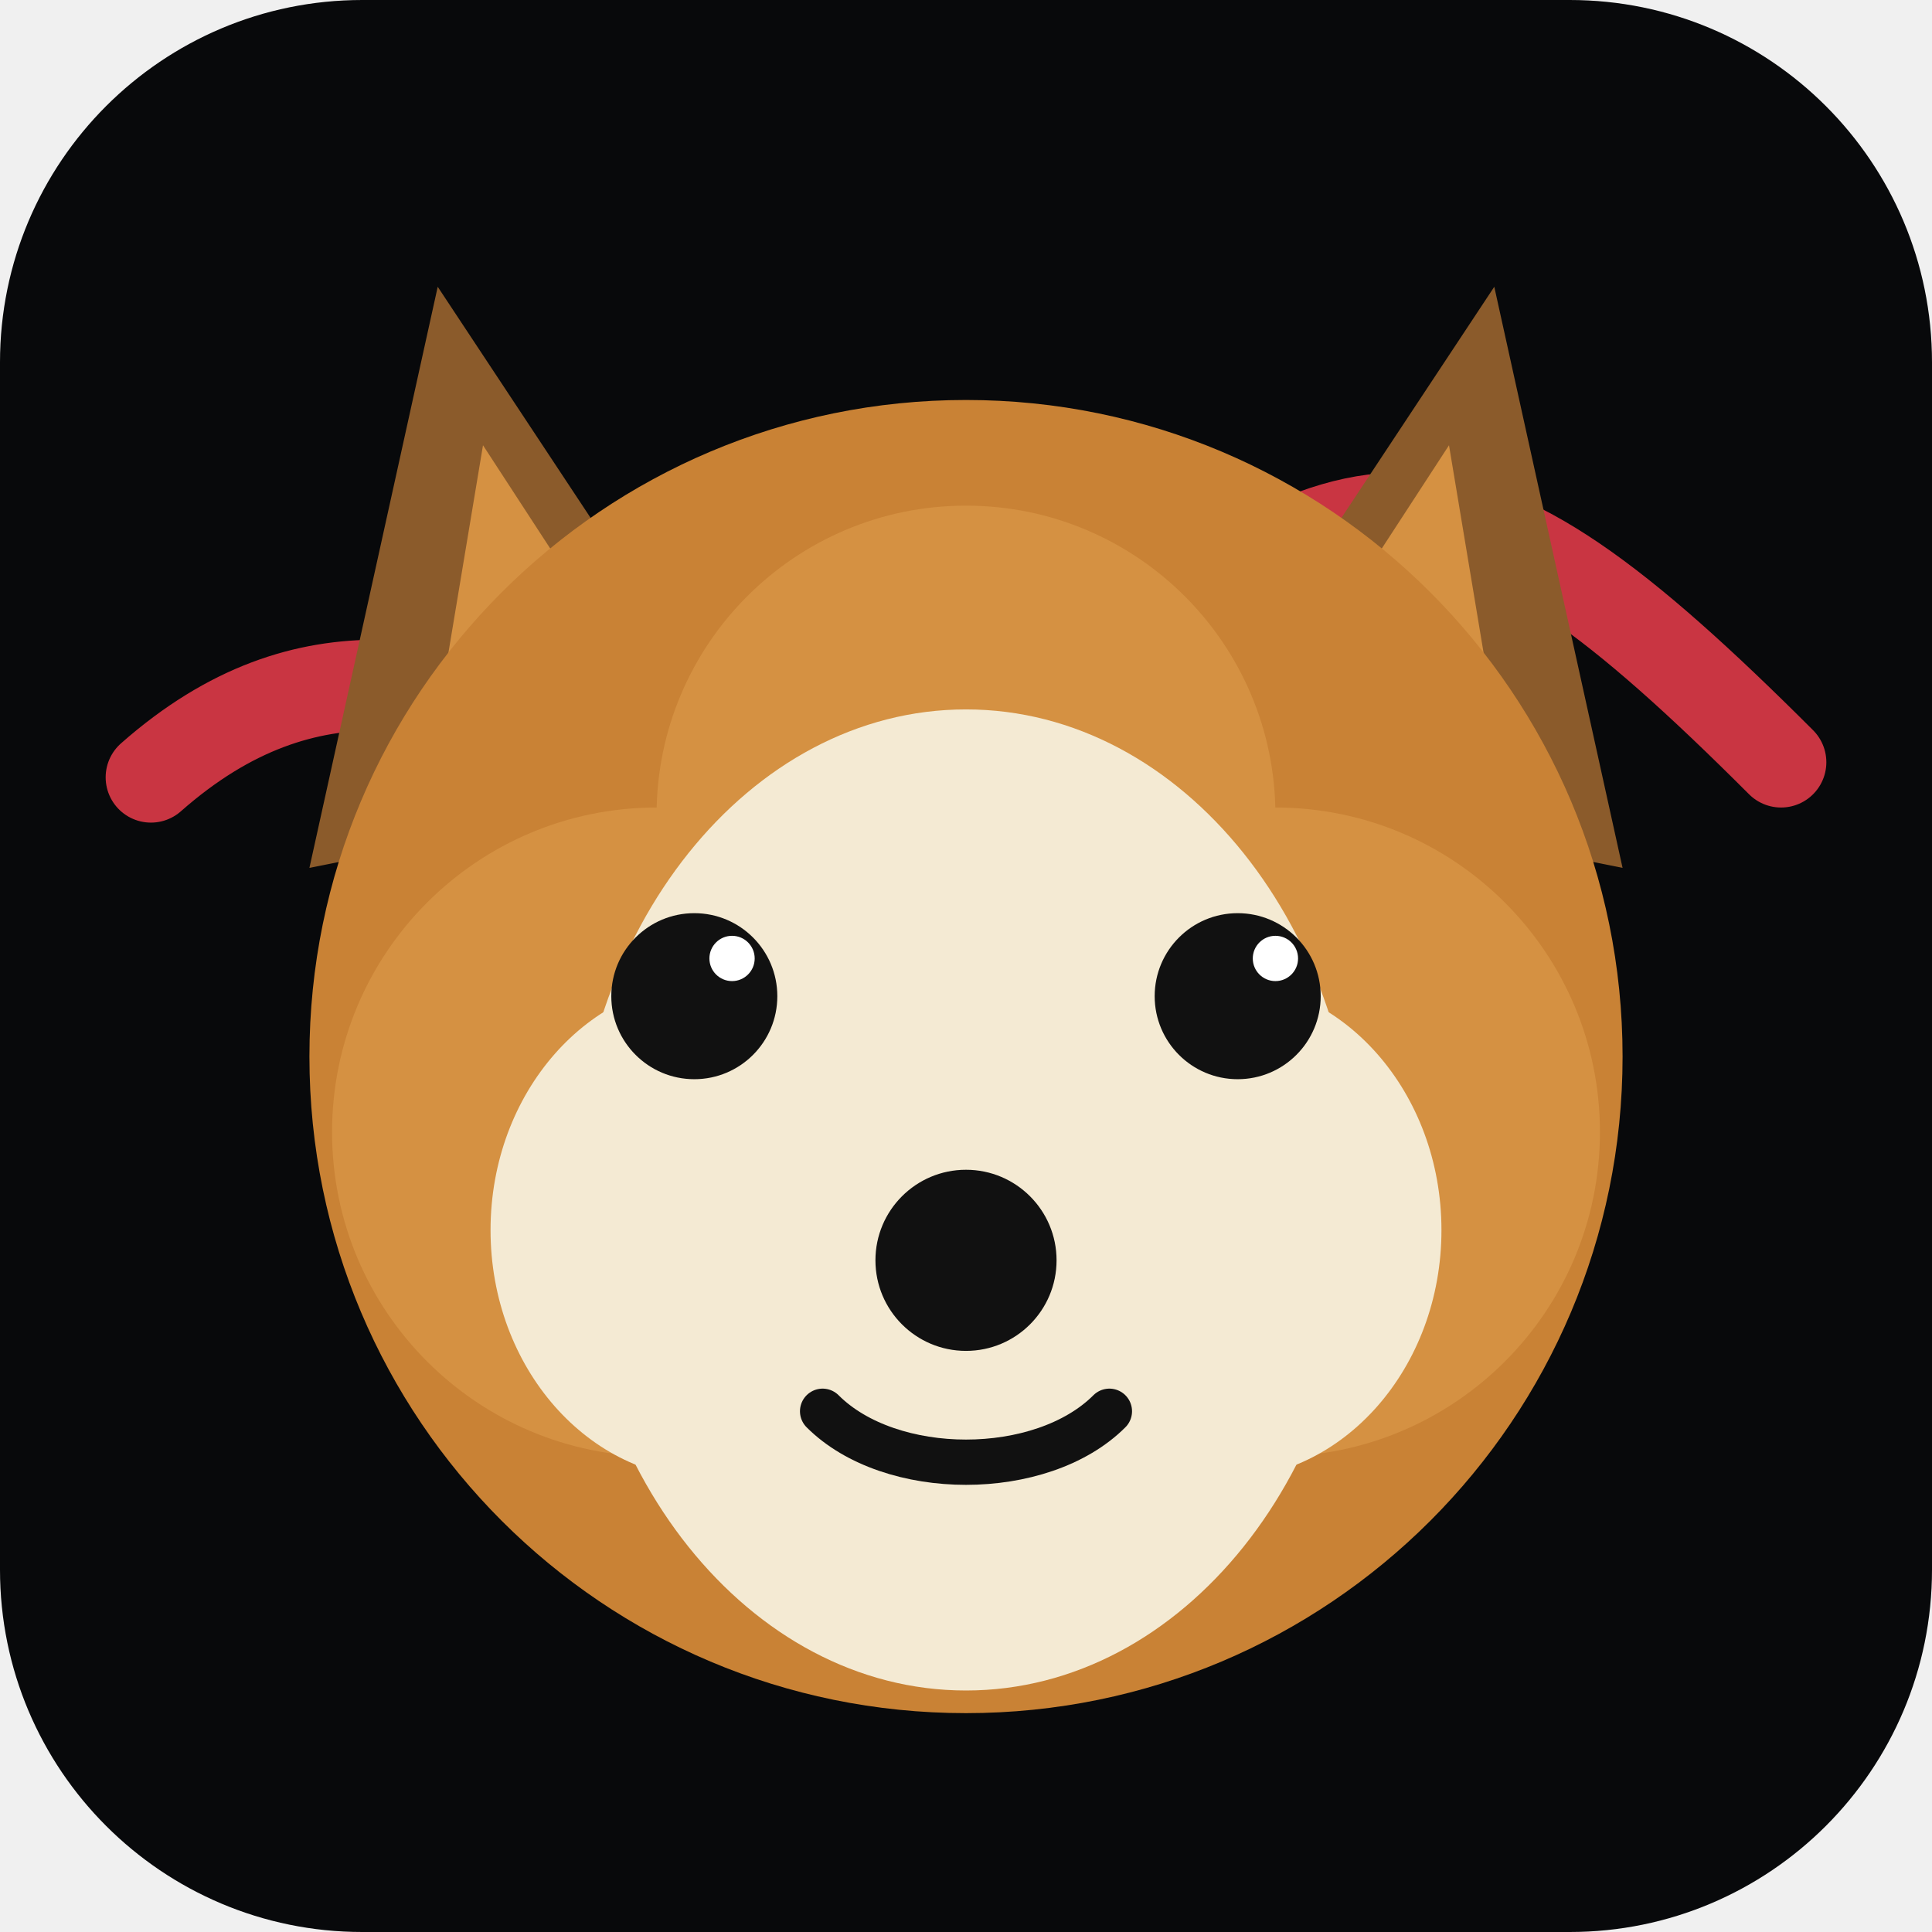
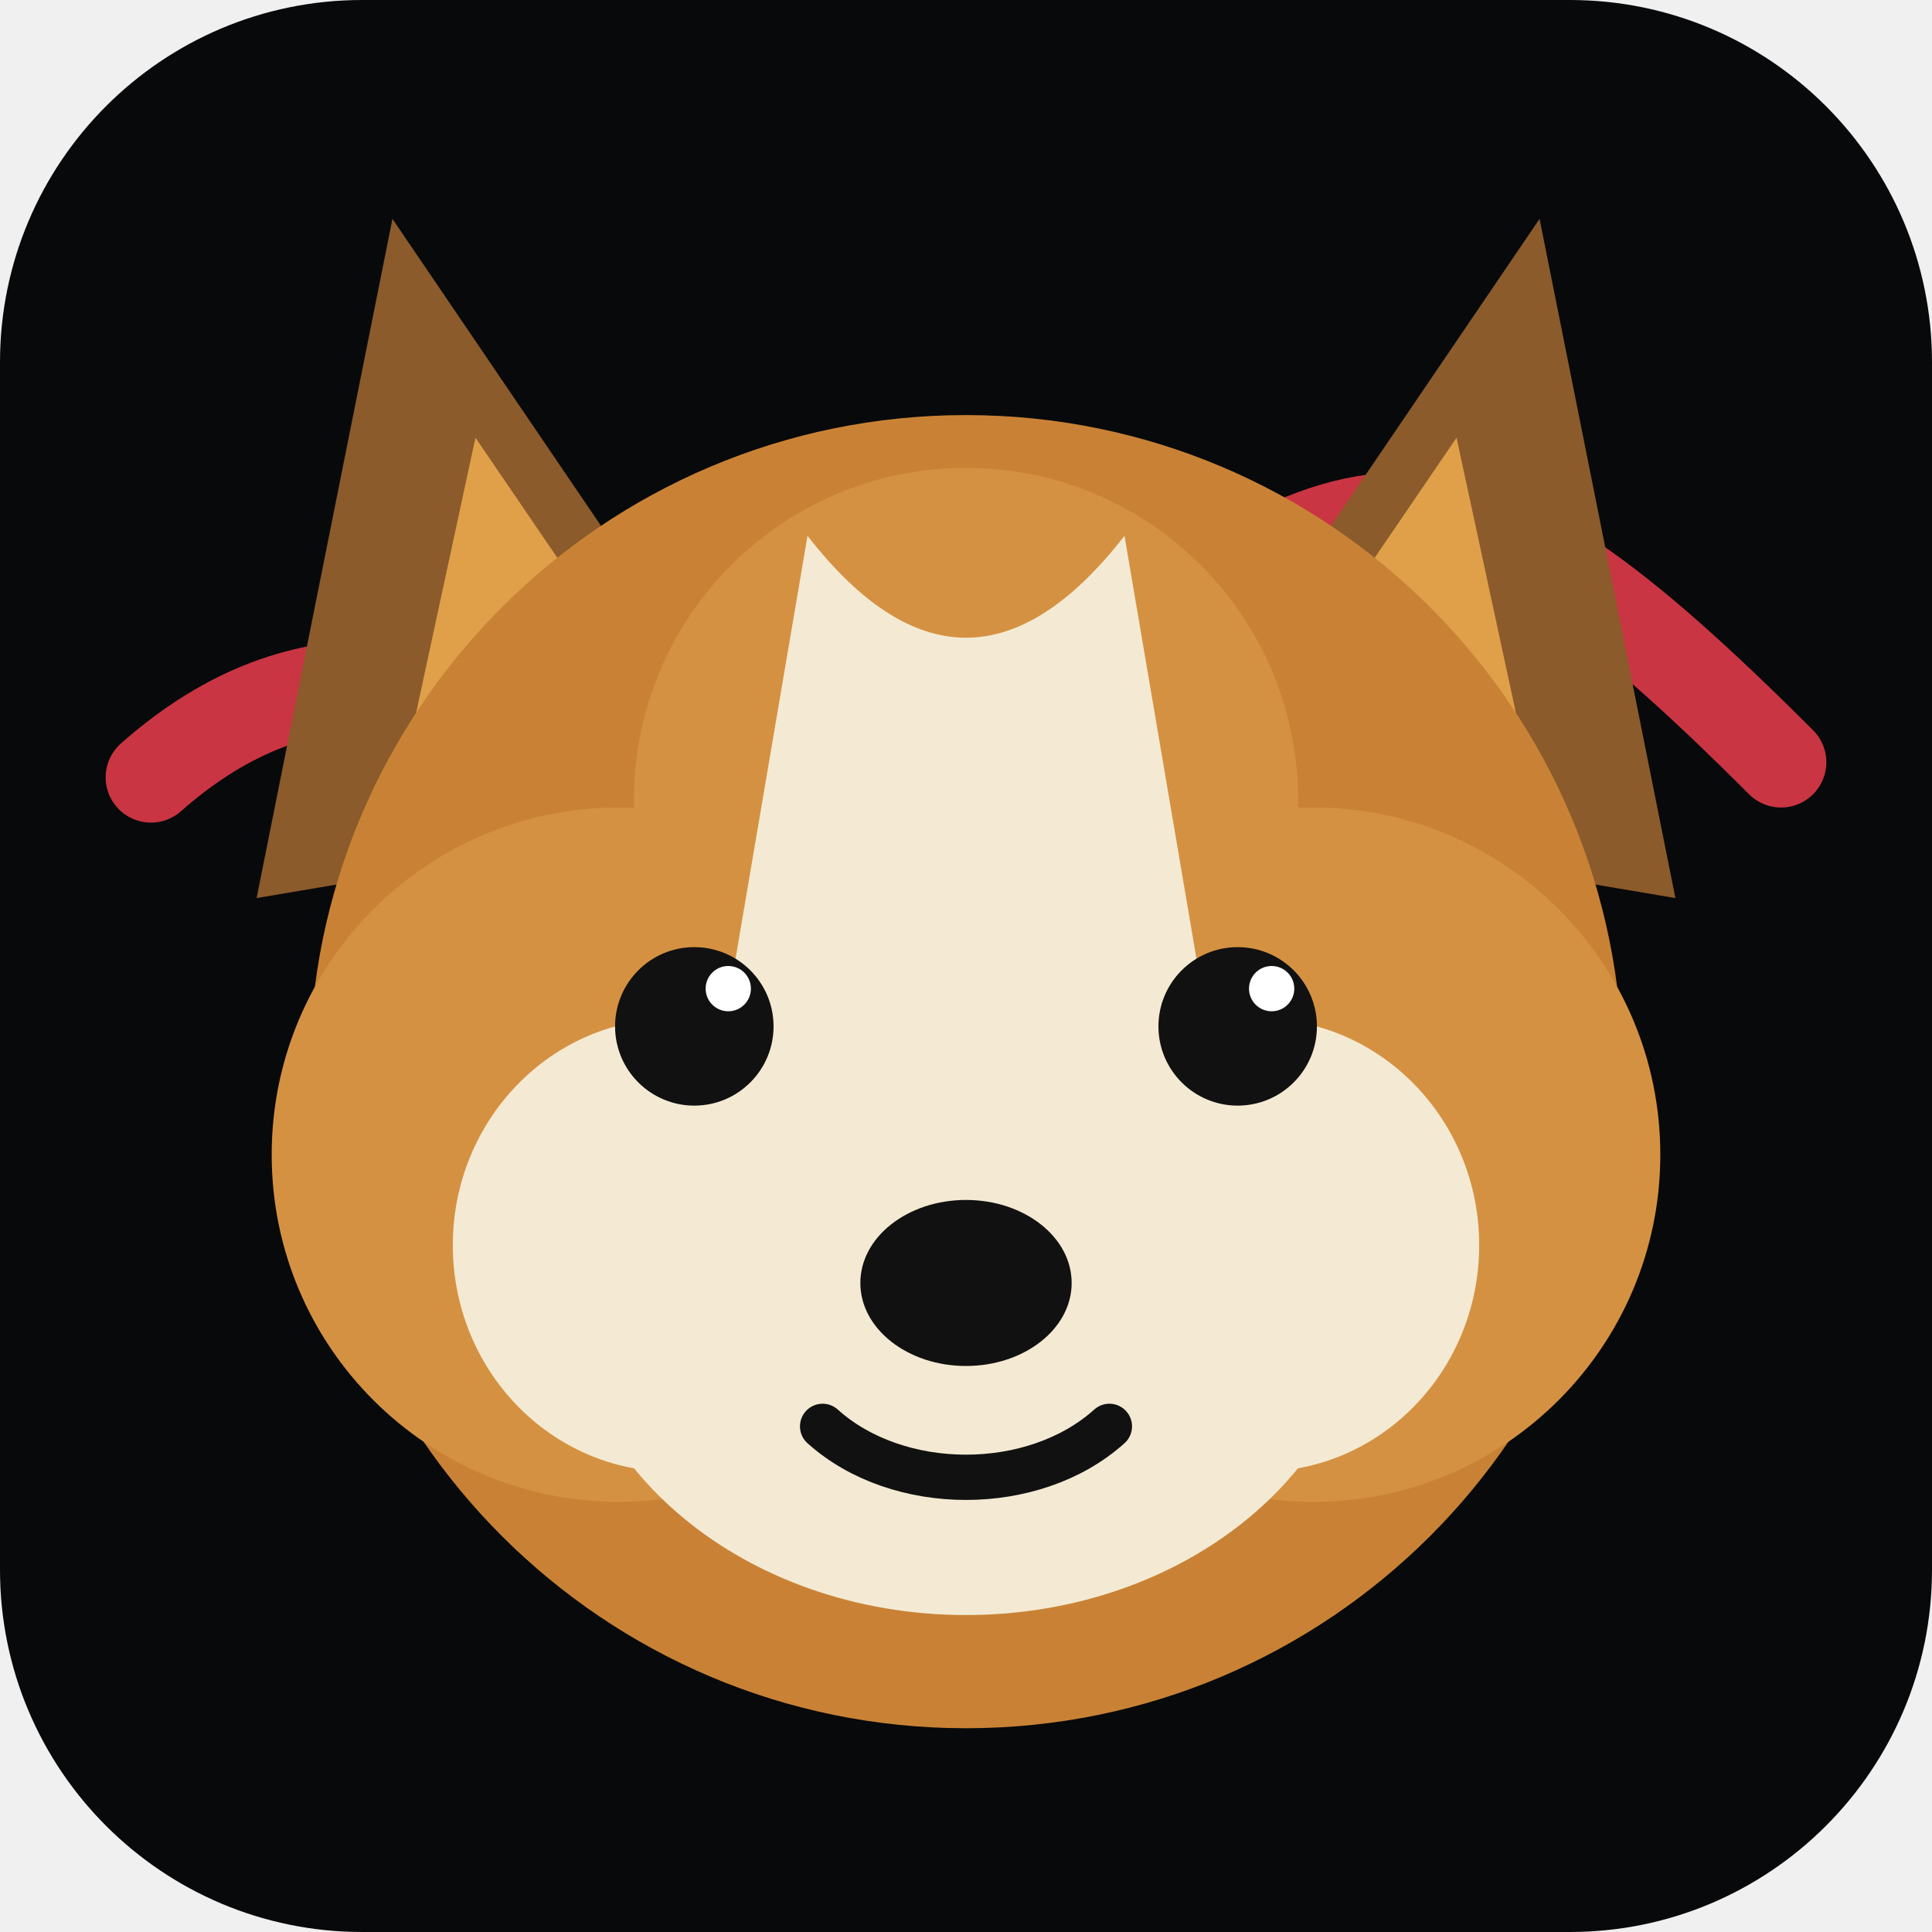
<svg xmlns="http://www.w3.org/2000/svg" width="512" height="512" viewBox="0 0 512 512" role="img" aria-labelledby="title desc">
  <rect width="512" height="512" rx="96" fill="#08090b" />
  <path d="M40 206 C124 132 194 256 278 188 S386 116 472 202" fill="none" stroke="#c93542" stroke-width="24" stroke-linecap="round" />
  <g>
-     <polygon points="116,76 202,206 82,230" fill="#8b5b2b" />
-     <polygon points="396,76 310,206 430,230" fill="#8b5b2b" />
-     <polygon points="128,118 184,204 112,214" fill="#d59142" />
-     <polygon points="384,118 328,204 400,214" fill="#d59142" />
-     <circle cx="256" cy="280" r="174" fill="#c98235" />
-     <circle cx="174" cy="300" r="86" fill="#d59142" />
-     <circle cx="338" cy="300" r="86" fill="#d59142" />
-     <circle cx="256" cy="216" r="82" fill="#d59142" />
-     <ellipse cx="256" cy="318" rx="104" ry="130" fill="#f4ead3" />
-     <ellipse cx="188" cy="326" rx="58" ry="66" fill="#f4ead3" />
-     <ellipse cx="324" cy="326" rx="58" ry="66" fill="#f4ead3" />
-     <circle cx="184" cy="264" r="22" fill="#111" />
-     <circle cx="328" cy="264" r="22" fill="#111" />
-     <circle cx="194" cy="254" r="6" fill="#fff" />
-     <circle cx="338" cy="254" r="6" fill="#fff" />
-     <circle cx="256" cy="334" r="24" fill="#111" />
-     <path d="M218 374 C236 392 276 392 294 374" fill="none" stroke="#111" stroke-width="12" stroke-linecap="round" />
+     <polygon points="104,58 210,214 68,238" fill="#8b5b2b" />
+     <polygon points="408,58 302,214 444,238" fill="#8b5b2b" />
+     <polygon points="126,116 186,204 104,218" fill="#e0a04a" />
+     <polygon points="386,116 326,204 408,218" fill="#e0a04a" />
+     <circle cx="256" cy="284" r="174" fill="#c98235" />
+     <circle cx="164" cy="306" r="92" fill="#d59142" />
+     <circle cx="348" cy="306" r="92" fill="#d59142" />
+     <circle cx="256" cy="212" r="88" fill="#d59142" />
+     <path d="M214 142 C242 178 270 178 298 142 L330 330 C306 376 288 416 256 426 C224 416 206 376 182 330 Z" fill="#f4ead3" />
+     <ellipse cx="256" cy="340" rx="106" ry="88" fill="#f4ead3" />
+     <ellipse cx="178" cy="330" rx="58" ry="60" fill="#f4ead3" />
+     <ellipse cx="334" cy="330" rx="58" ry="60" fill="#f4ead3" />
+     <circle cx="184" cy="272" r="21" fill="#111" />
+     <circle cx="328" cy="272" r="21" fill="#111" />
+     <circle cx="193" cy="262" r="6" fill="#fff" />
+     <circle cx="337" cy="262" r="6" fill="#fff" />
+     <ellipse cx="256" cy="340" rx="28" ry="22" fill="#111" />
+     <path d="M218 378 C238 396 274 396 294 378" fill="none" stroke="#111" stroke-width="12" stroke-linecap="round" />
  </g>
</svg>
